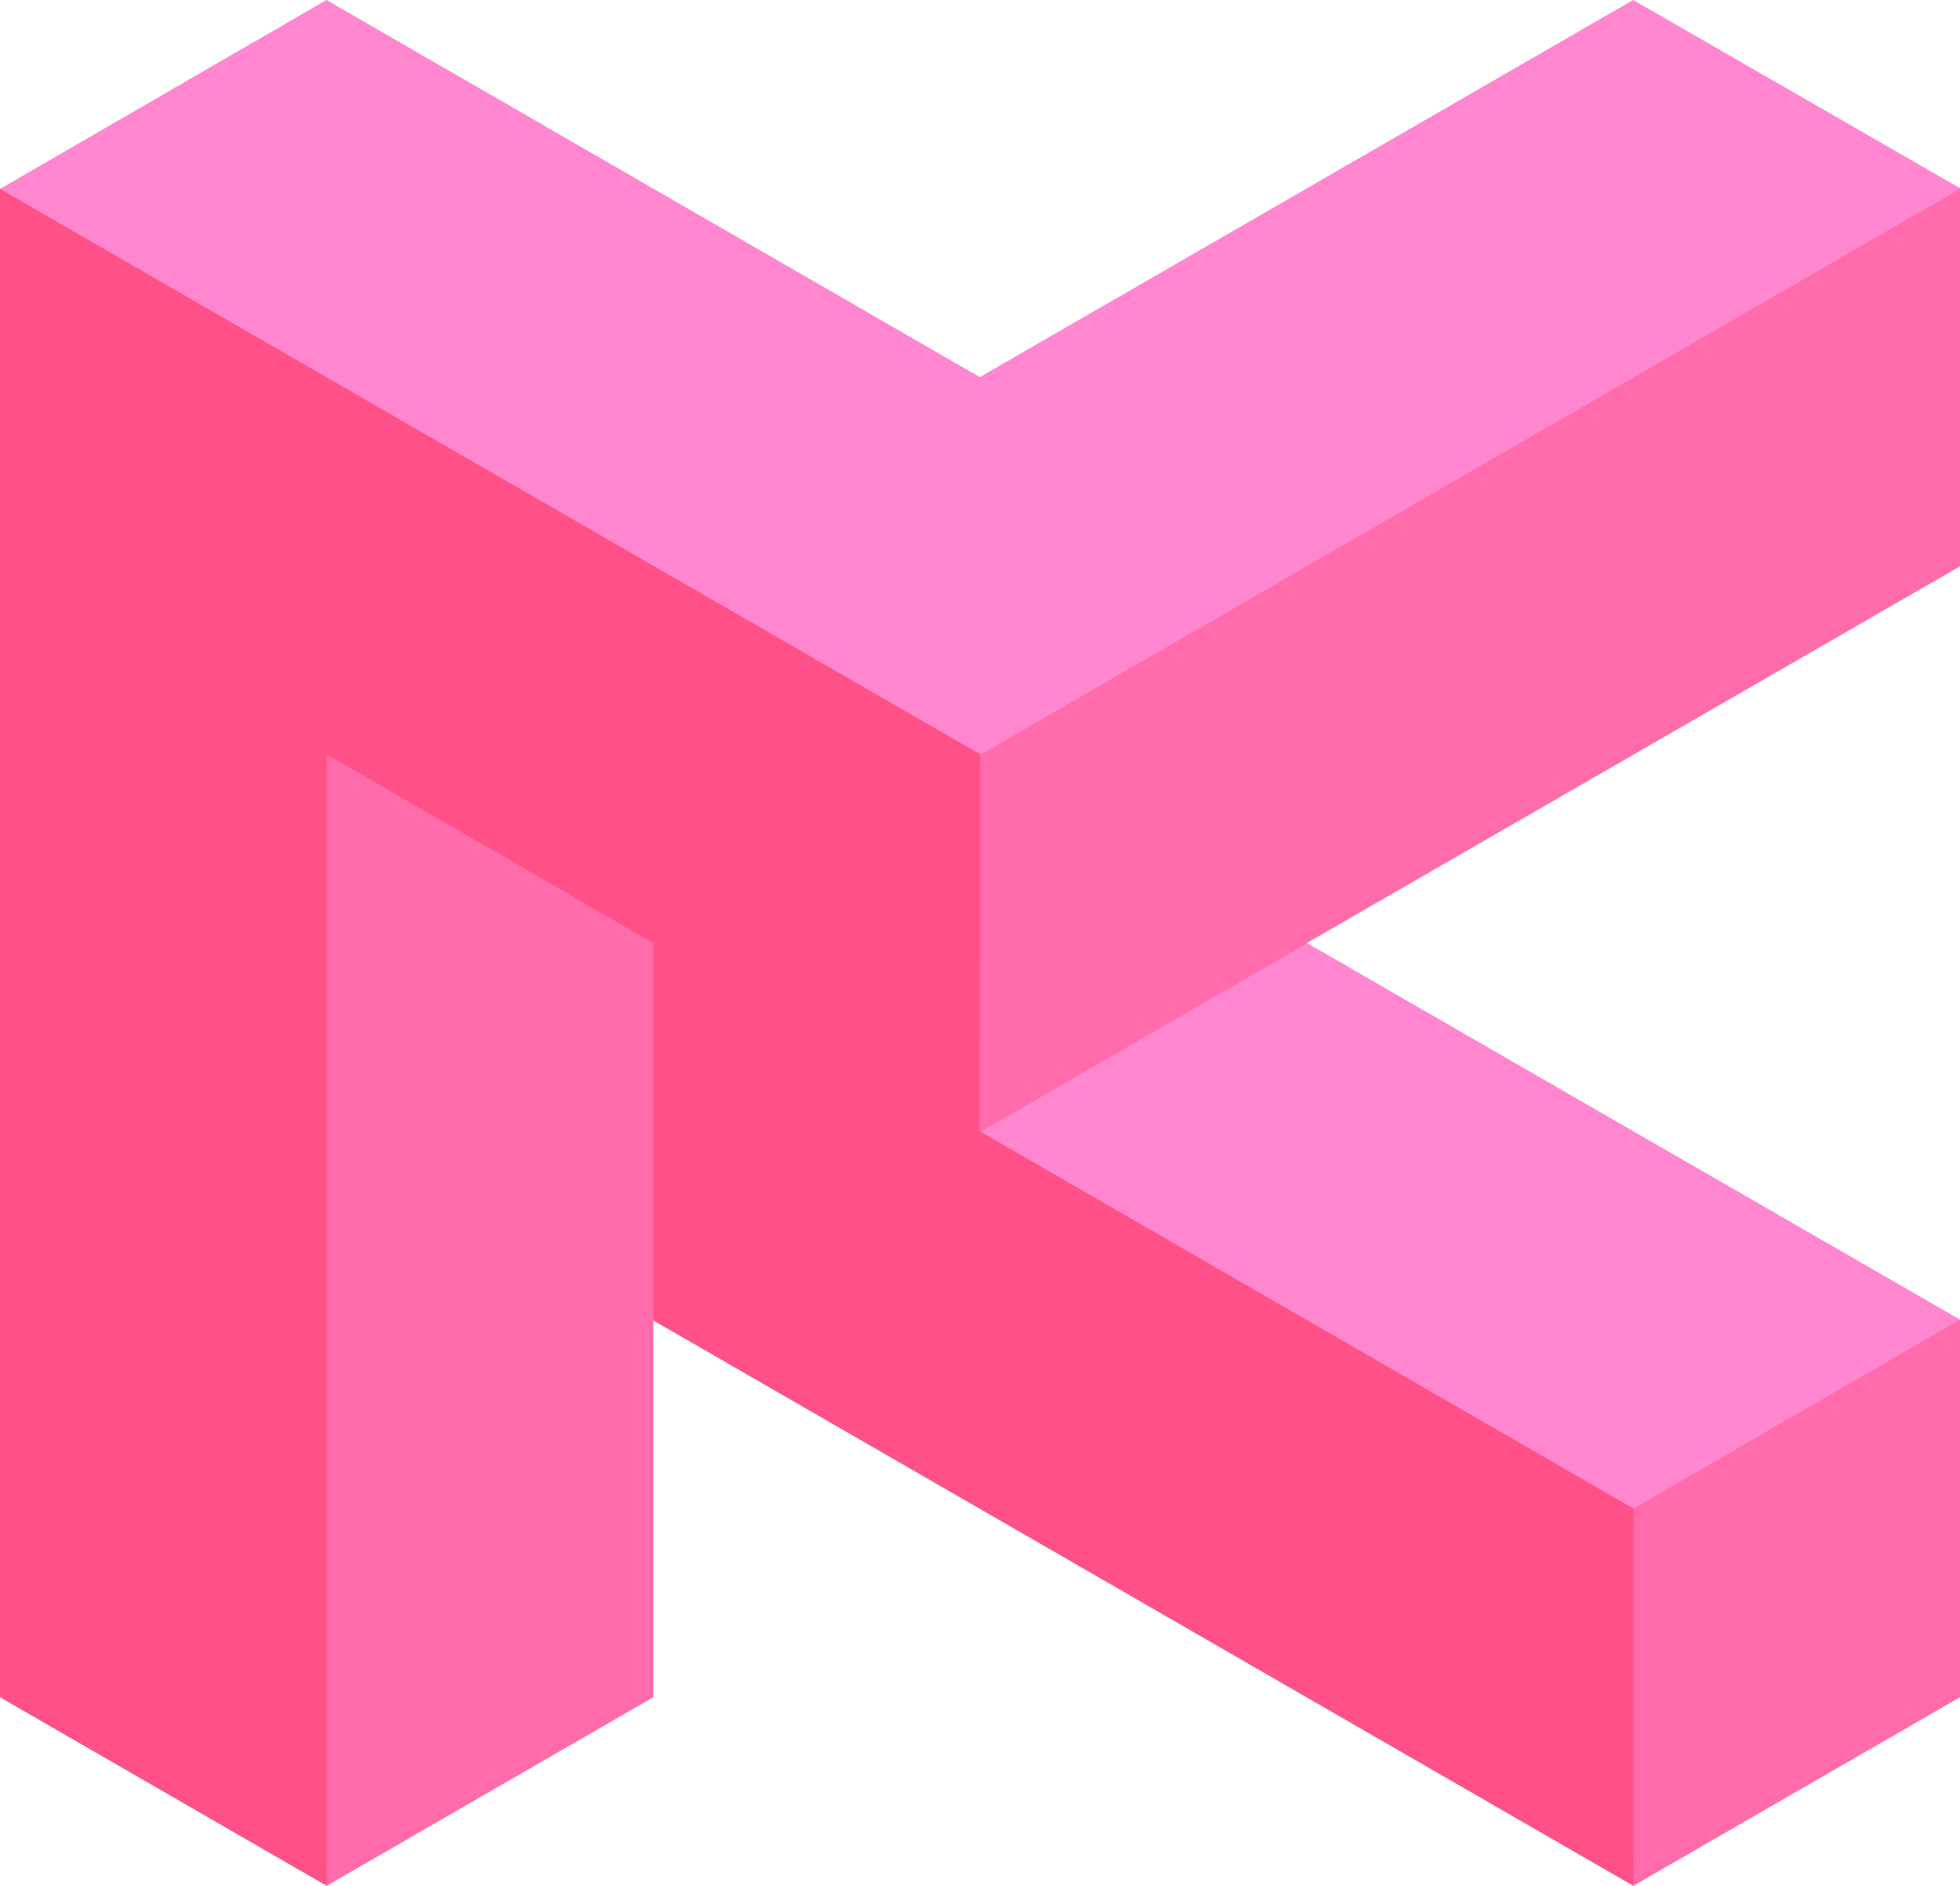
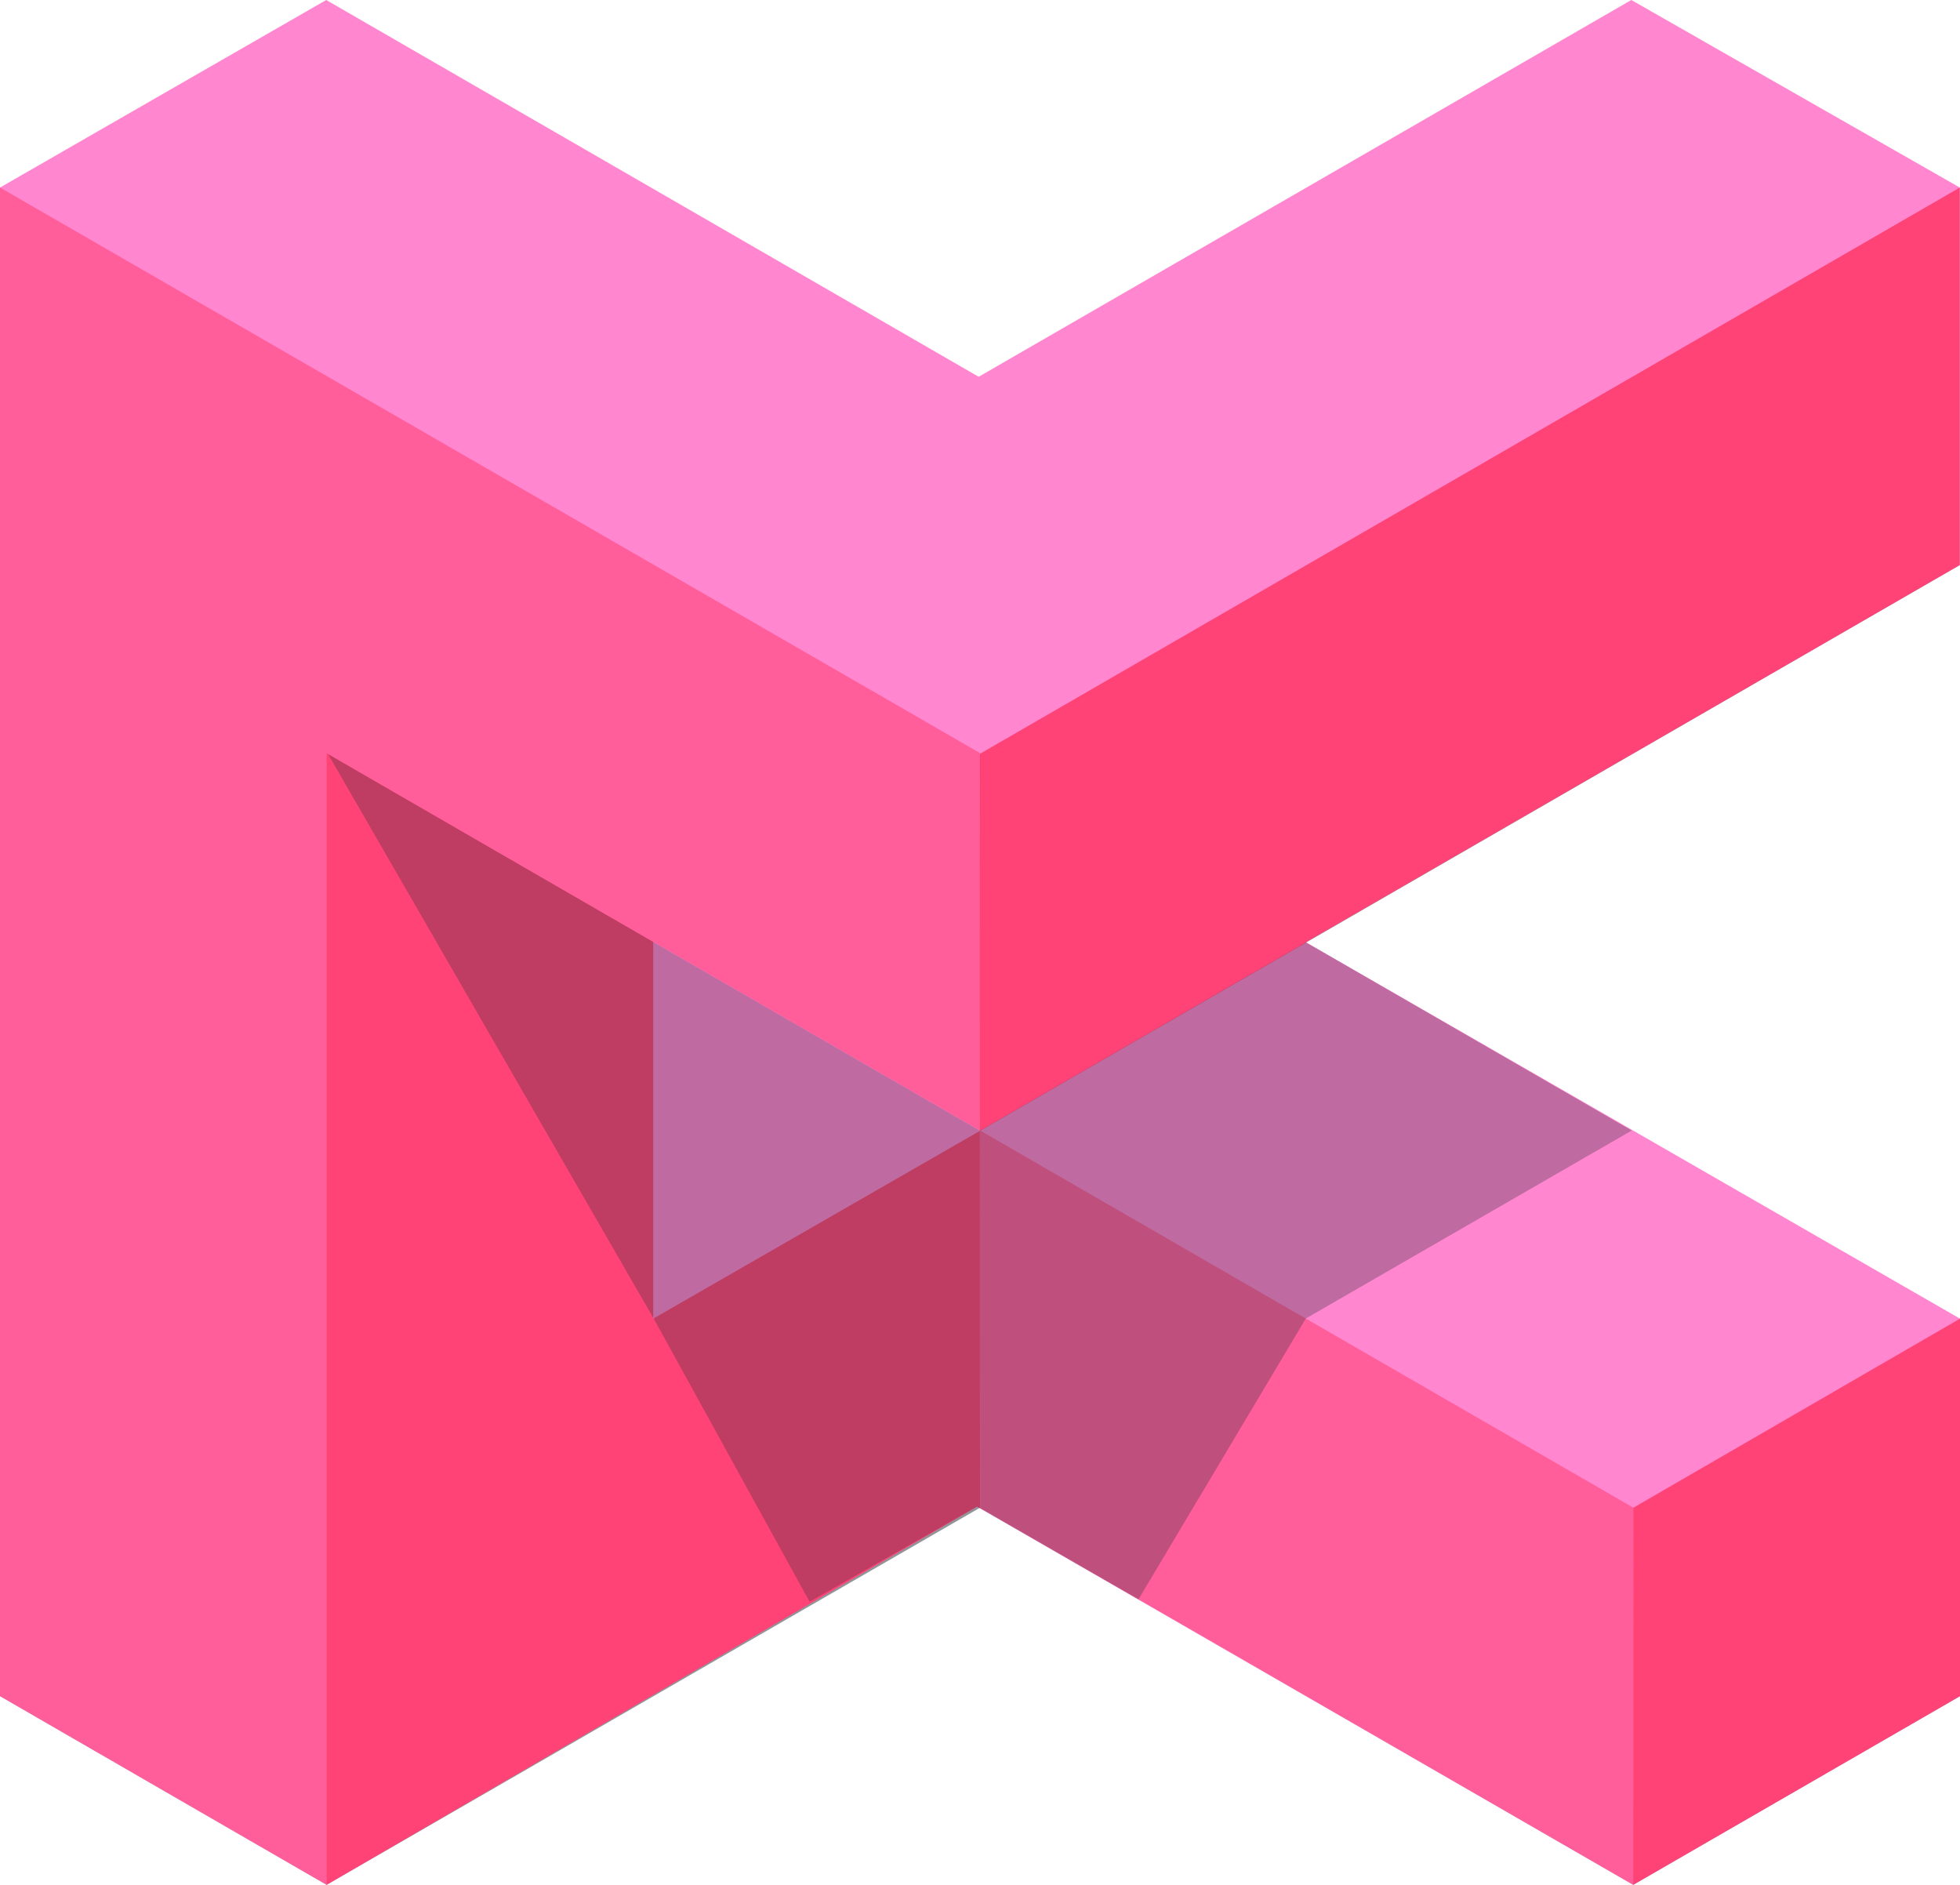
- <svg xmlns="http://www.w3.org/2000/svg" viewBox="0 0 103.92 100">
+ <svg xmlns="http://www.w3.org/2000/svg" viewBox="0 0 104 100">
  <defs>
-     <style>.cls-1{isolation:isolate;}.cls-2{fill:#ff86cf;}.cls-3{opacity:0.2;}.cls-3,.cls-5{mix-blend-mode:color-burn;}.cls-4{fill:#282b36;}.cls-5{opacity:0.4;}</style>
+     <style>.cls-1{isolation:isolate;}.cls-2{fill:#ff86cf;}.cls-3{opacity:0.5;}.cls-3,.cls-5{mix-blend-mode:color-burn;}.cls-4{fill:#282b36;}.cls-5,.cls-6{opacity:0.3;}</style>
  </defs>
  <g class="cls-1">
    <g id="Layer_2" data-name="Layer 2">
      <g id="Layer_3" data-name="Layer 3">
-         <polygon class="cls-2" points="86.59 0 103.92 9.98 103.92 30.03 69.28 50 103.92 69.98 103.92 90 86.6 100 34.64 70.02 34.64 90 17.32 100 0 90 0 10.02 17.31 0 51.95 20 86.59 0" />
+         <polygon class="cls-2" points="86.56 0 51.93 19.99 17.31 0 0 9.95 0 89.99 17.33 100 51.84 79.93 86.66 100 104 89.99 104 69.96 69.29 49.99 103.99 29.98 103.99 9.95 86.56 0" />
        <g class="cls-3">
-           <polygon class="cls-4" points="103.92 10.02 51.97 40.03 51.96 60.03 103.92 30.03 103.92 10.02" />
-           <polygon class="cls-4" points="103.92 69.98 86.61 80 86.6 100 103.92 90 103.92 69.98" />
-           <polygon class="cls-4" points="34.64 90 17.32 100 17.32 40 34.64 50 34.64 90" />
+           <polygon class="cls-4" points="103.99 9.95 52 39.99 51.99 60 103.99 29.98 103.99 9.95" />
+           <polygon class="cls-4" points="104 69.96 86.67 79.99 86.66 100 104 89.99 104 69.96" />
+           <polygon class="cls-4" points="52 79.99 17.33 100 17.33 39.96 34.66 49.97 34.66 69.96 51.99 60 52 79.99" />
        </g>
        <g class="cls-5">
-           <polygon class="cls-4" points="86.61 80 34.64 50 34.64 70.02 86.6 100 86.61 80" />
-           <polygon class="cls-4" points="51.97 40 51.95 60 17.32 40 17.32 100 0 90 0 10.02 51.97 40" />
+           <polygon class="cls-4" points="86.67 79.99 51.99 59.97 52.01 80 86.66 100 86.67 79.99" />
+           <polygon class="cls-4" points="52.01 39.96 51.99 59.97 17.33 39.96 17.33 100 0 89.99 0 9.95 52.01 39.96" />
+         </g>
+         <g class="cls-6">
+           <polygon class="cls-4" points="17.41 40.01 51.99 59.98 69.29 49.99 86.58 59.98 69.29 69.95 60.41 84.85 51.84 79.93 42.96 84.98 34.7 69.98 17.41 40.01" />
        </g>
      </g>
    </g>
  </g>
</svg>
